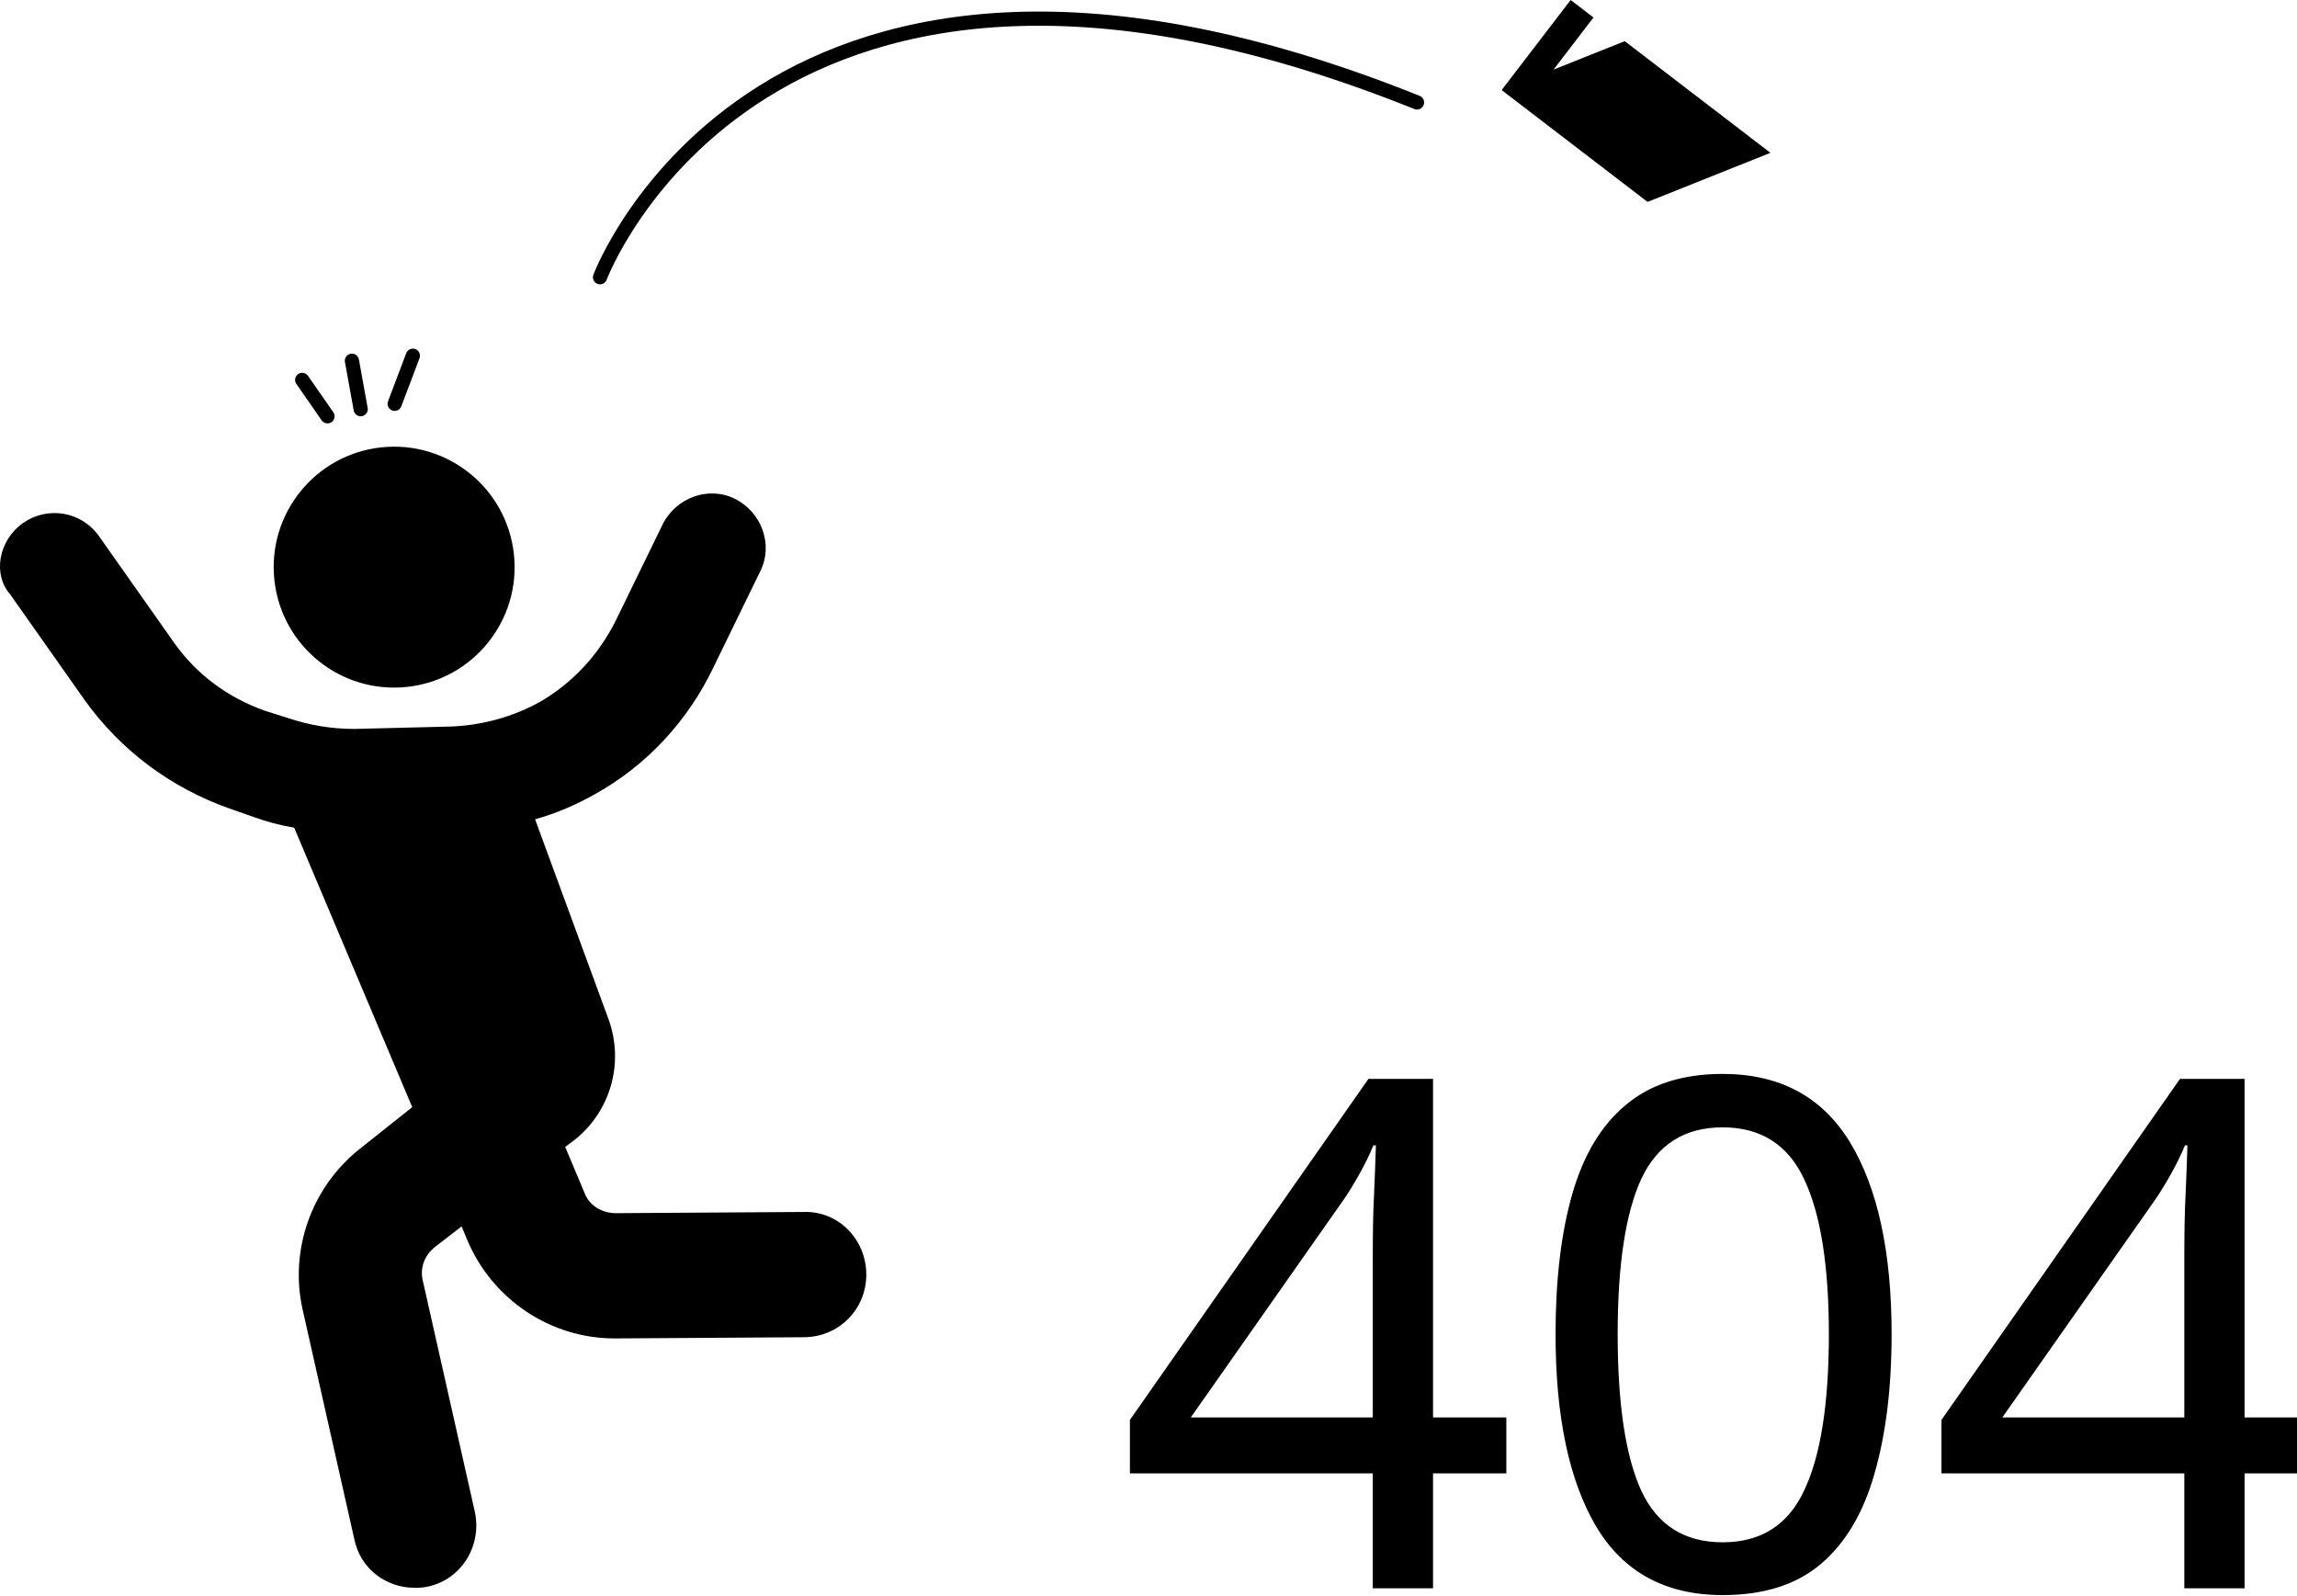
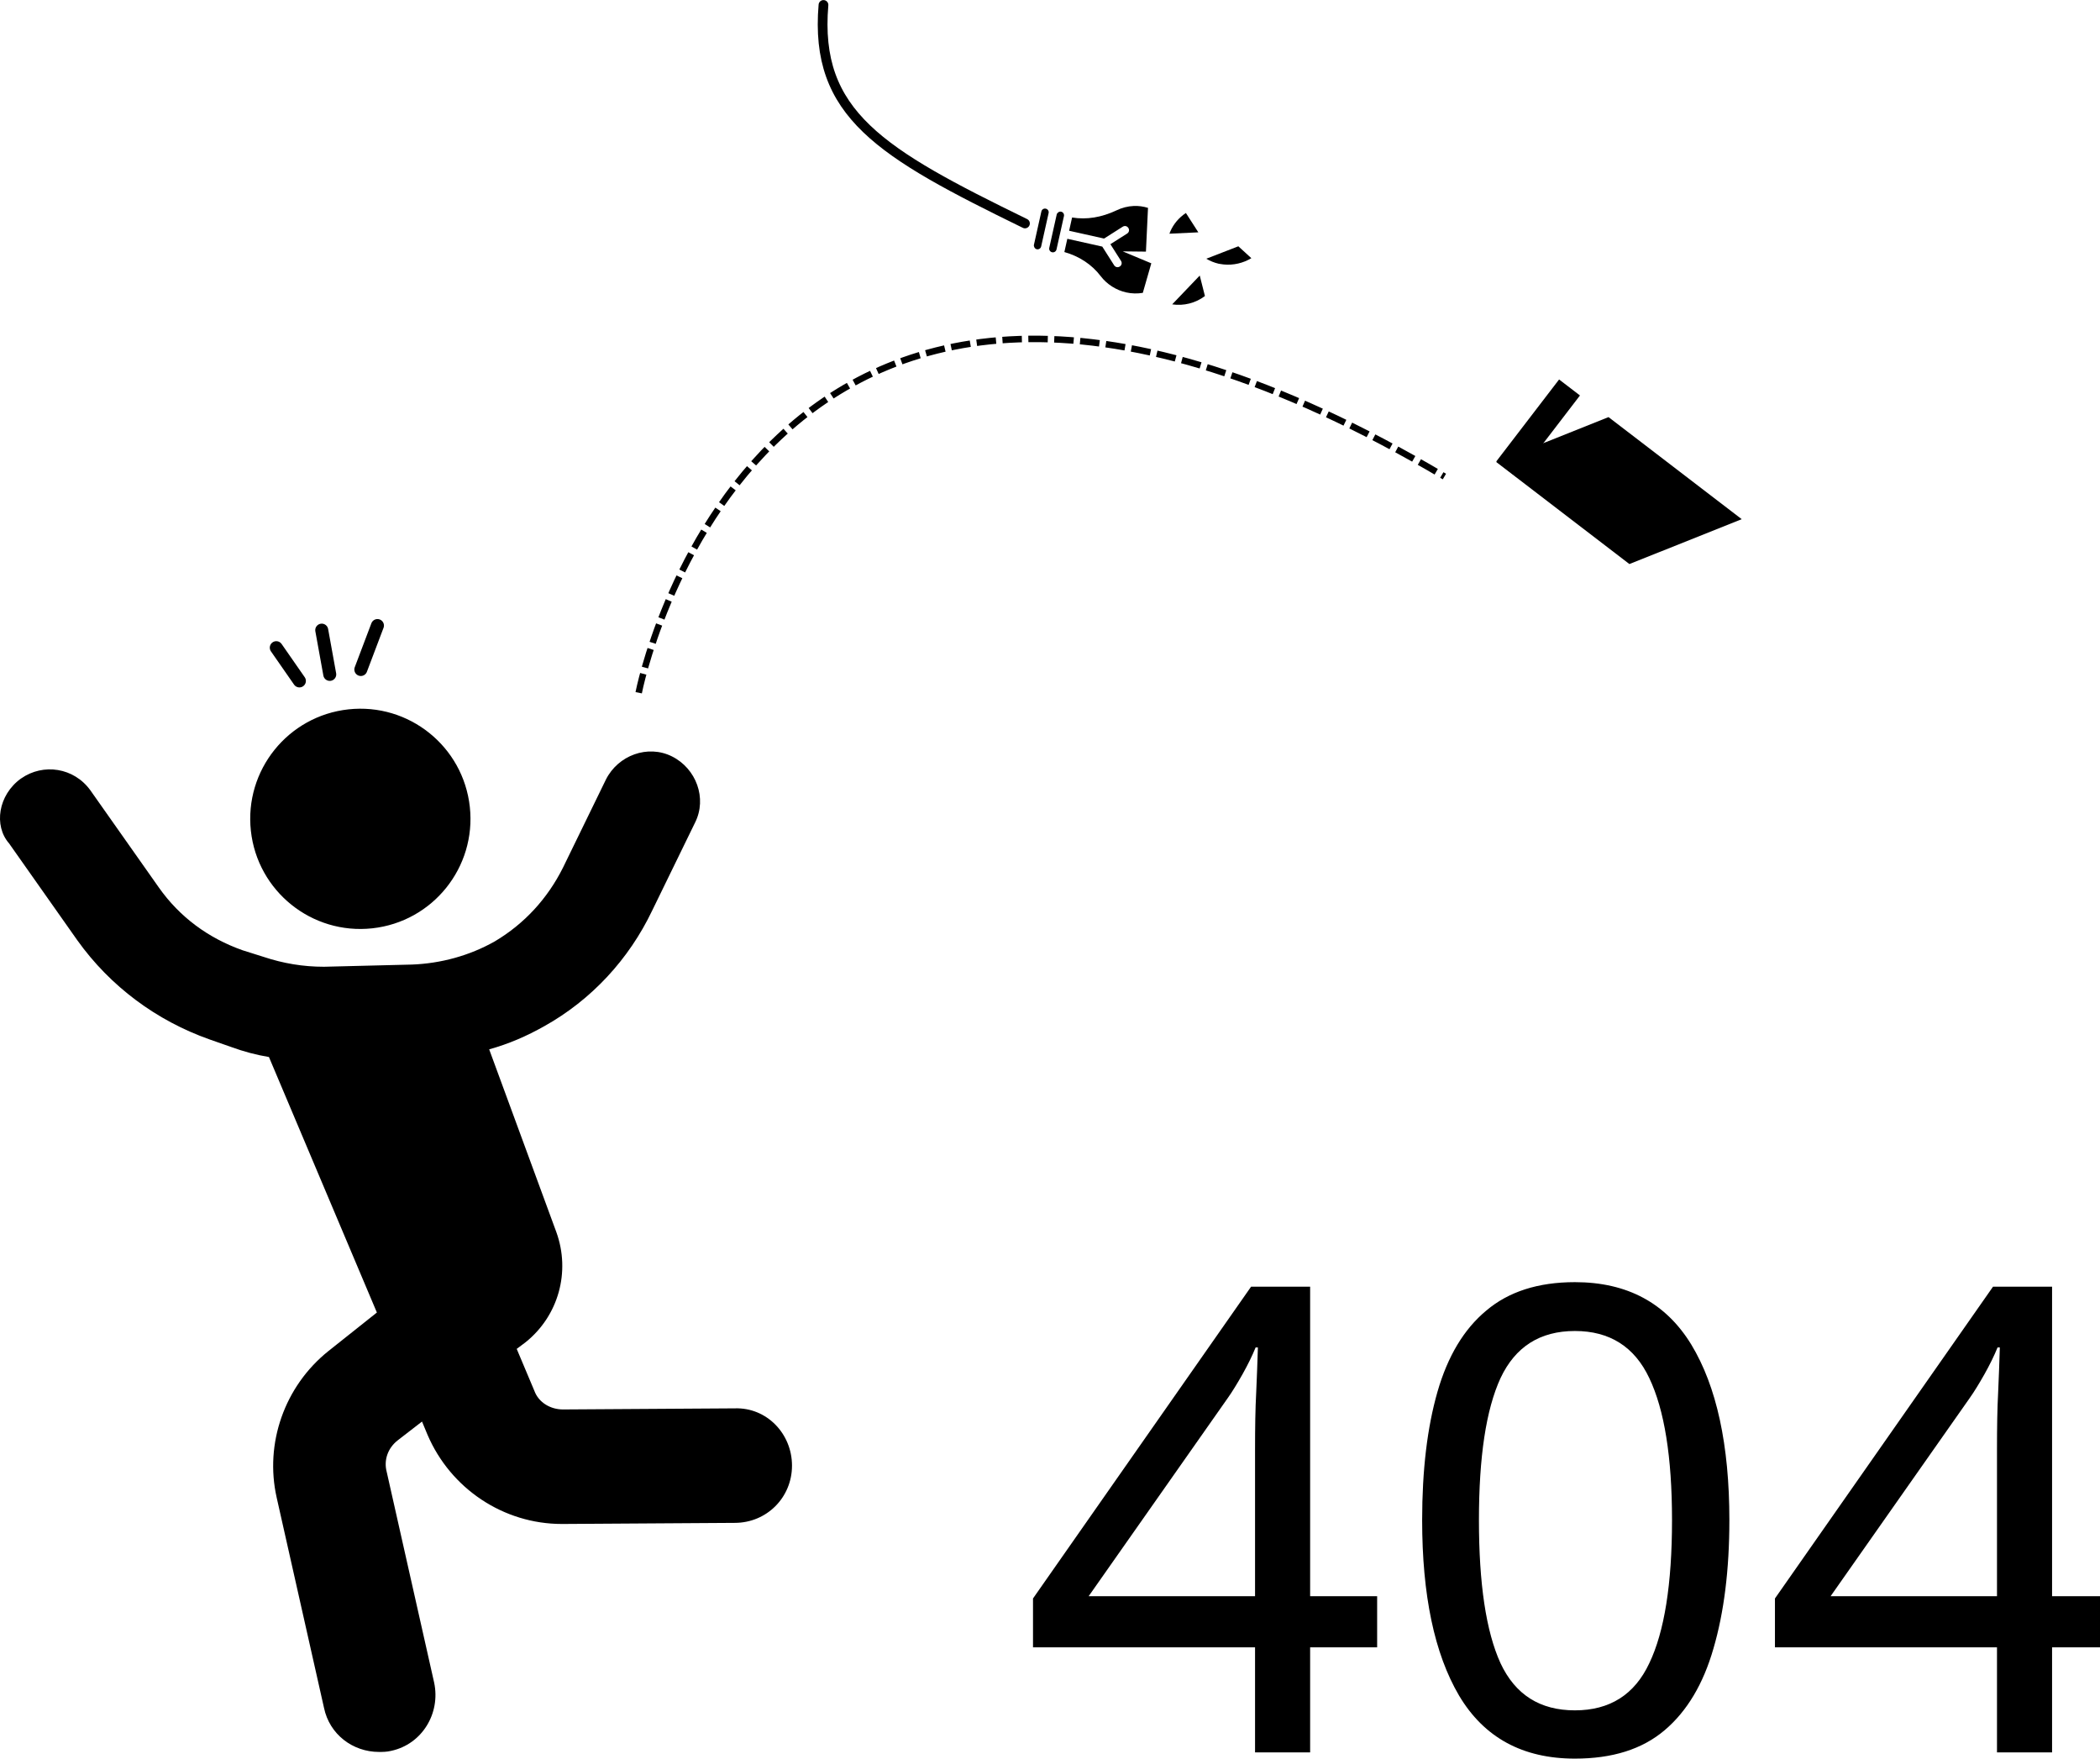
- <svg xmlns="http://www.w3.org/2000/svg" width="114.242mm" height="79.341mm" viewBox="0 0 114.242 79.341" version="1.1" id="svg5423">
+ <svg xmlns="http://www.w3.org/2000/svg" width="114.242mm" height="95.68mm" viewBox="0 0 114.242 95.68" version="1.1" id="svg5423">
  <defs id="defs5417" />
-   <g id="layer1" transform="translate(-17.09104,-213.6081)">
+   <g id="layer1" transform="translate(-17.09104,-197.2698)">
    <g id="g1604" transform="matrix(1.977176,0,0,1.977176,-803.0802,-251.1714)" style="fill:#000000;stroke-width:0.506">
-       <g transform="matrix(-0.2721766,0.1129302,0.1129302,0.2721766,477.2787,202.5922)" id="g1251-5-1-3" style="fill:#000000;stroke:none;stroke-width:1.716">
+       <g transform="matrix(-0.2721766,0.1129302,0.1129302,0.2721766,480.6668,204.7694)" id="g1251-5-1-3" style="fill:#000000;stroke:none;stroke-width:1.716">
        <rect style="color:#000000;clip-rule:nonzero;display:inline;overflow:visible;visibility:visible;opacity:1;isolation:auto;mix-blend-mode:normal;color-interpolation:sRGB;color-interpolation-filters:linearRGB;solid-color:#000000;solid-opacity:1;fill:#000000;fill-opacity:1;fill-rule:evenodd;stroke:none;stroke-width:1.852;stroke-linecap:square;stroke-linejoin:round;stroke-miterlimit:4;stroke-dasharray:none;stroke-dashoffset:0;stroke-opacity:1;paint-order:fill markers stroke;color-rendering:auto;image-rendering:auto;shape-rendering:auto;text-rendering:auto;enable-background:accumulate" id="rect1229-6-0-0" width="15.669" height="11.294" x="-106.984" y="-168.225" transform="matrix(0.5,-0.8660254,-0.9999101,0.01340771,0,0)" ry="0" />
        <rect style="color:#000000;clip-rule:nonzero;display:inline;overflow:visible;visibility:visible;opacity:1;isolation:auto;mix-blend-mode:normal;color-interpolation:sRGB;color-interpolation-filters:linearRGB;solid-color:#000000;solid-opacity:1;fill:#000000;fill-opacity:1;fill-rule:evenodd;stroke:none;stroke-width:1.716;stroke-linecap:square;stroke-linejoin:round;stroke-miterlimit:4;stroke-dasharray:none;stroke-dashoffset:0;stroke-opacity:1;paint-order:fill markers stroke;color-rendering:auto;image-rendering:auto;shape-rendering:auto;text-rendering:auto;enable-background:accumulate" id="rect1246-5-3-3" width="9.645" height="2.455" x="134.861" y="5.232" transform="rotate(30)" />
      </g>
      <text id="text840-7" y="275.023" x="442.868" style="color:#000000;font-style:normal;font-variant:normal;font-weight:normal;font-stretch:normal;font-size:17.843px;line-height:130%;font-family:Quicksand;-inkscape-font-specification:'Quicksand, Normal';font-variant-ligatures:normal;font-variant-caps:normal;font-variant-numeric:normal;font-feature-settings:normal;text-indent:0;text-align:start;text-decoration:none;text-decoration-line:none;text-decoration-style:solid;text-decoration-color:#000000;letter-spacing:0px;word-spacing:0px;text-transform:none;writing-mode:lr-tb;direction:ltr;baseline-shift:baseline;text-anchor:start;white-space:normal;clip-rule:nonzero;display:inline;overflow:visible;visibility:visible;opacity:1;isolation:auto;mix-blend-mode:normal;color-interpolation:sRGB;color-interpolation-filters:linearRGB;solid-color:#000000;solid-opacity:1;fill:#000000;fill-opacity:1;fill-rule:nonzero;stroke:none;stroke-width:0.364px;stroke-linecap:butt;stroke-linejoin:miter;stroke-miterlimit:4;stroke-dasharray:none;stroke-dashoffset:0;stroke-opacity:1;color-rendering:auto;image-rendering:auto;shape-rendering:auto;text-rendering:auto;enable-background:accumulate" xml:space="preserve">
        <tspan style="font-style:normal;font-variant:normal;font-weight:normal;font-stretch:normal;font-size:17.843px;font-family:Quicksand;-inkscape-font-specification:'Quicksand, Normal';font-variant-ligatures:normal;font-variant-caps:normal;font-variant-numeric:normal;font-feature-settings:normal;text-align:start;word-spacing:6.691px;writing-mode:lr-tb;text-anchor:start;stroke-width:0.364px" y="275.023" x="442.868" id="tspan838-9">404</tspan>
      </text>
      <svg height="100%" width="100%" version="1.1" x="0px" y="0px" viewBox="0 0 100 100" style="fill:#000000;stroke-width:0.767" xml:space="preserve" id="svg857">
        <g id="g855" style="stroke-width:0.767">
          <g id="g853" style="stroke-width:0.767">
            <g id="g851" style="stroke-width:0.767" />
          </g>
        </g>
      </svg>
      <g style="stroke-width:0.905" transform="matrix(-0.5586363,0,0,0.5586363,656.8216,115.8633)" id="g960">
        <path style="fill:#000000;stroke-width:0.594" id="path847" d="m 432.159,236.94 c -1.085,-0.759 -2.604,-0.542 -3.417,0.597 l -3.363,4.773 c -1.031,1.464 -2.441,2.495 -4.122,3.092 l -1.031,0.325 c -0.976,0.325 -1.953,0.488 -2.983,0.488 l -4.339,-0.108 c -1.41,-0.054 -2.82,-0.434 -4.068,-1.139 -1.464,-0.868 -2.604,-2.115 -3.363,-3.634 l -2.115,-4.339 c -0.597,-1.193 -2.061,-1.736 -3.254,-1.139 -1.193,0.597 -1.736,2.061 -1.139,3.254 l 2.115,4.339 c 1.139,2.387 2.983,4.393 5.316,5.695 0.868,0.488 1.736,0.868 2.712,1.139 l -3.309,9.004 c -0.705,1.953 -0.108,4.122 1.519,5.424 l 0.434,0.325 -0.868,2.061 c -0.217,0.597 -0.814,0.922 -1.41,0.922 0,0 0,0 0,0 l -8.461,-0.054 c -1.573,-0.054 -2.82,1.248 -2.82,2.82 0,1.573 1.248,2.82 2.82,2.82 l 8.461,0.054 c 0,0 0,0 0.054,0 2.875,0 5.478,-1.736 6.617,-4.393 l 0.271,-0.651 1.193,0.922 c 0.488,0.38 0.705,0.976 0.542,1.573 l -2.332,10.36 c -0.325,1.519 0.597,3.037 2.115,3.363 0.217,0.054 0.434,0.054 0.597,0.054 1.302,0 2.441,-0.868 2.712,-2.17 l 2.332,-10.36 c 0.597,-2.658 -0.38,-5.478 -2.549,-7.214 l -2.387,-1.898 5.316,-12.584 c 0.651,-0.108 1.248,-0.271 1.844,-0.488 l 1.085,-0.38 c 2.604,-0.922 4.882,-2.604 6.509,-4.882 l 3.363,-4.773 c 0.759,-0.868 0.542,-2.387 -0.597,-3.2 z" />
        <circle style="fill:#000000;stroke-width:0.593" id="ellipse849" cy="438.867" cx="-192.574" transform="rotate(-83.78826)" r="5.424" />
      </g>
-       <path style="fill:none;stroke:#000000;stroke-width:0.357;stroke-linecap:round;stroke-linejoin:miter;stroke-miterlimit:4;stroke-dasharray:none;stroke-opacity:1" d="m 429.913,242.046 c 0,0 4.11,-10.992 20.551,-4.397" id="path977" />
      <g id="g1033" transform="rotate(-7.161411,426.5123,236.6858)">
        <path id="path998" d="m 423.696,244.943 0.605,-1.143" style="fill:none;stroke:#000000;stroke-width:0.357;stroke-linecap:round;stroke-linejoin:miter;stroke-miterlimit:4;stroke-dasharray:none;stroke-opacity:1" />
        <path id="path998-6" d="m 422.831,244.97 -0.067,-1.236" style="fill:none;stroke:#000000;stroke-width:0.357;stroke-linecap:round;stroke-linejoin:miter;stroke-miterlimit:4;stroke-dasharray:none;stroke-opacity:1" />
        <path id="path998-6-7" d="m 421.98,245.044 -0.517,-0.987" style="fill:none;stroke:#000000;stroke-width:0.357;stroke-linecap:round;stroke-linejoin:miter;stroke-miterlimit:4;stroke-dasharray:none;stroke-opacity:1" />
      </g>
+       <g id="g2568" transform="rotate(-77.41258,439.2543,233.8625)" style="fill:#000000">
+         <path id="path1076" d="m 440.439,237.71 c -0.045,0 -0.102,0.045 -0.102,0.102 0,0.057 0.045,0.102 0.102,0.102 h 0.94 c 0.057,0 0.102,-0.045 0.102,-0.102 0,-0.057 -0.046,-0.102 -0.102,-0.102 z" style="fill:#000000;fill-opacity:1;stroke:none;stroke-width:0.339;stroke-linecap:round;stroke-linejoin:round;stroke-miterlimit:4;stroke-dasharray:none;stroke-dashoffset:0;stroke-opacity:1;paint-order:markers stroke fill" />
+         <path id="path1074" d="m 440.45,238.14 c -0.057,0 -0.102,0.045 -0.102,0.102 0,0.057 0.046,0.102 0.102,0.102 h 0.94 c 0.057,0 0.102,-0.046 0.102,-0.102 0,-0.057 -0.057,-0.102 -0.102,-0.102 z" style="fill:#000000;fill-opacity:1;stroke:none;stroke-width:0.339;stroke-linecap:round;stroke-linejoin:round;stroke-miterlimit:4;stroke-dasharray:none;stroke-dashoffset:0;stroke-opacity:1;paint-order:markers stroke fill" />
+         <path style="fill:#000000;fill-opacity:1;stroke:none;stroke-width:2.533;stroke-linecap:round;stroke-linejoin:round;stroke-miterlimit:4;stroke-dasharray:none;stroke-dashoffset:0;stroke-opacity:1;paint-order:markers stroke fill" d="m 258.834,36.312 c -1.226,0.051 -2.445,0.362 -3.611,0.926 -3.003,1.41 -6.068,1.942 -9.078,1.443 l -0.607,2.727 7.184,1.604 3.84,-2.438 c 0.404,-0.257 0.9,-0.144 1.156,0.26 0.257,0.404 0.146,0.898 -0.258,1.154 l -3.438,2.182 2.184,3.436 c 0.257,0.404 0.146,0.898 -0.258,1.154 -0.404,0.257 -0.902,0.146 -1.158,-0.258 l -2.438,-3.838 -7.184,-1.604 -0.609,2.725 c 3.019,0.848 5.669,2.565 7.475,4.963 1.274,1.672 3.174,2.877 5.238,3.338 1.154,0.258 2.31,0.274 3.416,0.09 l 1.746,-6.074 -5.881,-2.455 4.777,0.051 0.424,-8.996 c -0.962,-0.297 -1.943,-0.43 -2.92,-0.389 z" transform="matrix(0.029163,0.1306024,-0.1306024,0.029163,439.275,205.2956)" id="path2595" />
+         <path style="fill:#000000;fill-opacity:1;stroke:none;stroke-width:0.339;stroke-linecap:round;stroke-linejoin:round;stroke-miterlimit:4;stroke-dasharray:none;stroke-dashoffset:0;stroke-opacity:1;paint-order:markers stroke fill" d="m 441.55,241.282 0.21,0.768 0.445,-0.45 c -0.162,-0.155 -0.365,-0.266 -0.59,-0.308 -0.022,-0.005 -0.044,-0.007 -0.065,-0.01 z" id="path2593" />
+         <path style="fill:#000000;fill-opacity:1;stroke:none;stroke-width:0.339;stroke-linecap:round;stroke-linejoin:round;stroke-miterlimit:4;stroke-dasharray:none;stroke-dashoffset:0;stroke-opacity:1;paint-order:markers stroke fill" d="m 441.383,243.63 0.242,-0.422 -0.526,-0.786 c -0.038,0.114 -0.059,0.236 -0.06,0.363 -4.7e-4,0.045 0.01,0.091 0.01,0.136 0.032,0.27 0.154,0.518 0.335,0.708 z" id="path2591" />
+         <path style="fill:#000000;fill-opacity:1;stroke:none;stroke-width:0.339;stroke-linecap:round;stroke-linejoin:round;stroke-miterlimit:4;stroke-dasharray:none;stroke-dashoffset:0;stroke-opacity:1;paint-order:markers stroke fill" d="m 440.608,242.347 -0.939,-0.567 c 0.023,0.319 0.173,0.62 0.42,0.829 z" id="rect1013" />
+       </g>
+       <path id="path1097" d="m 443.021,232.957 c -3.971,-1.939 -5.799,-3.004 -5.544,-6.012" style="fill:none;stroke:#000000;stroke-width:0.268;stroke-linecap:round;stroke-linejoin:miter;stroke-miterlimit:4;stroke-dasharray:none;stroke-opacity:1" />
+       <path style="fill:none;stroke:#000000;stroke-width:0.178;stroke-linecap:butt;stroke-linejoin:miter;stroke-miterlimit:4;stroke-dasharray:0.535, 0.178;stroke-dashoffset:0;stroke-opacity:1" d="m 432.393,245.868 c 0,0 3.299,-17.125 22.169,-5.948" id="path2603" />
    </g>
  </g>
</svg>
